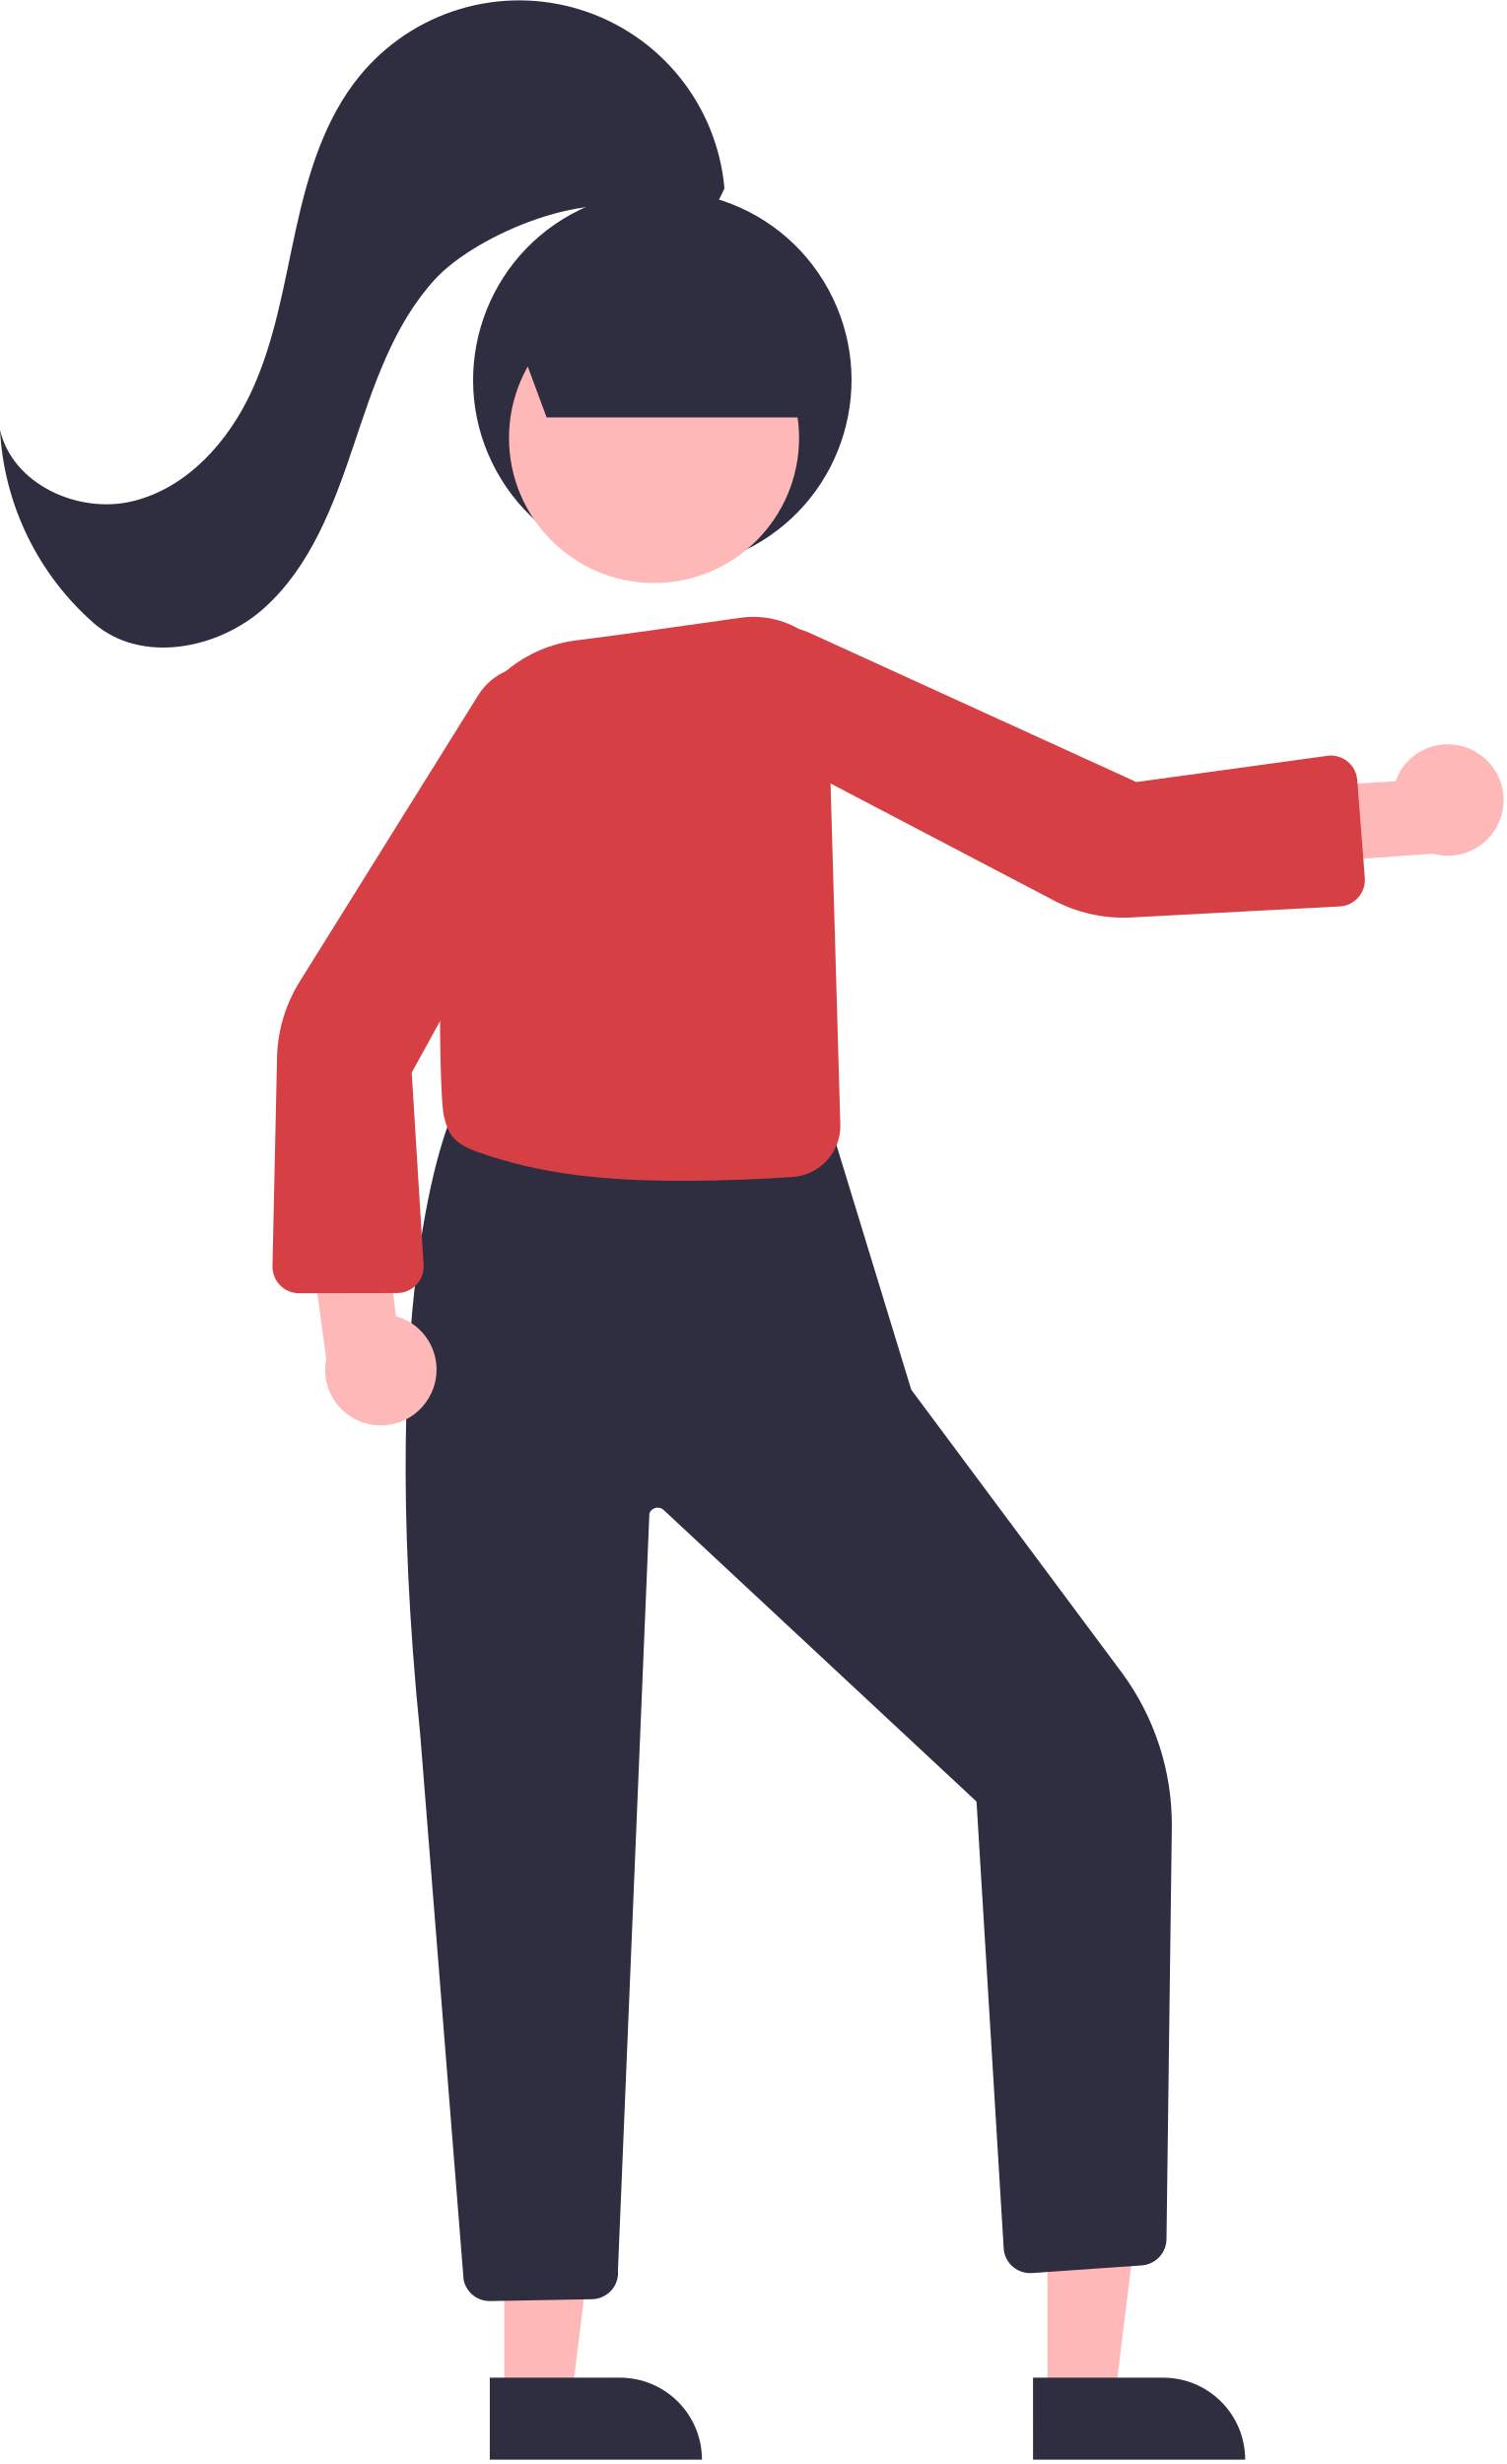
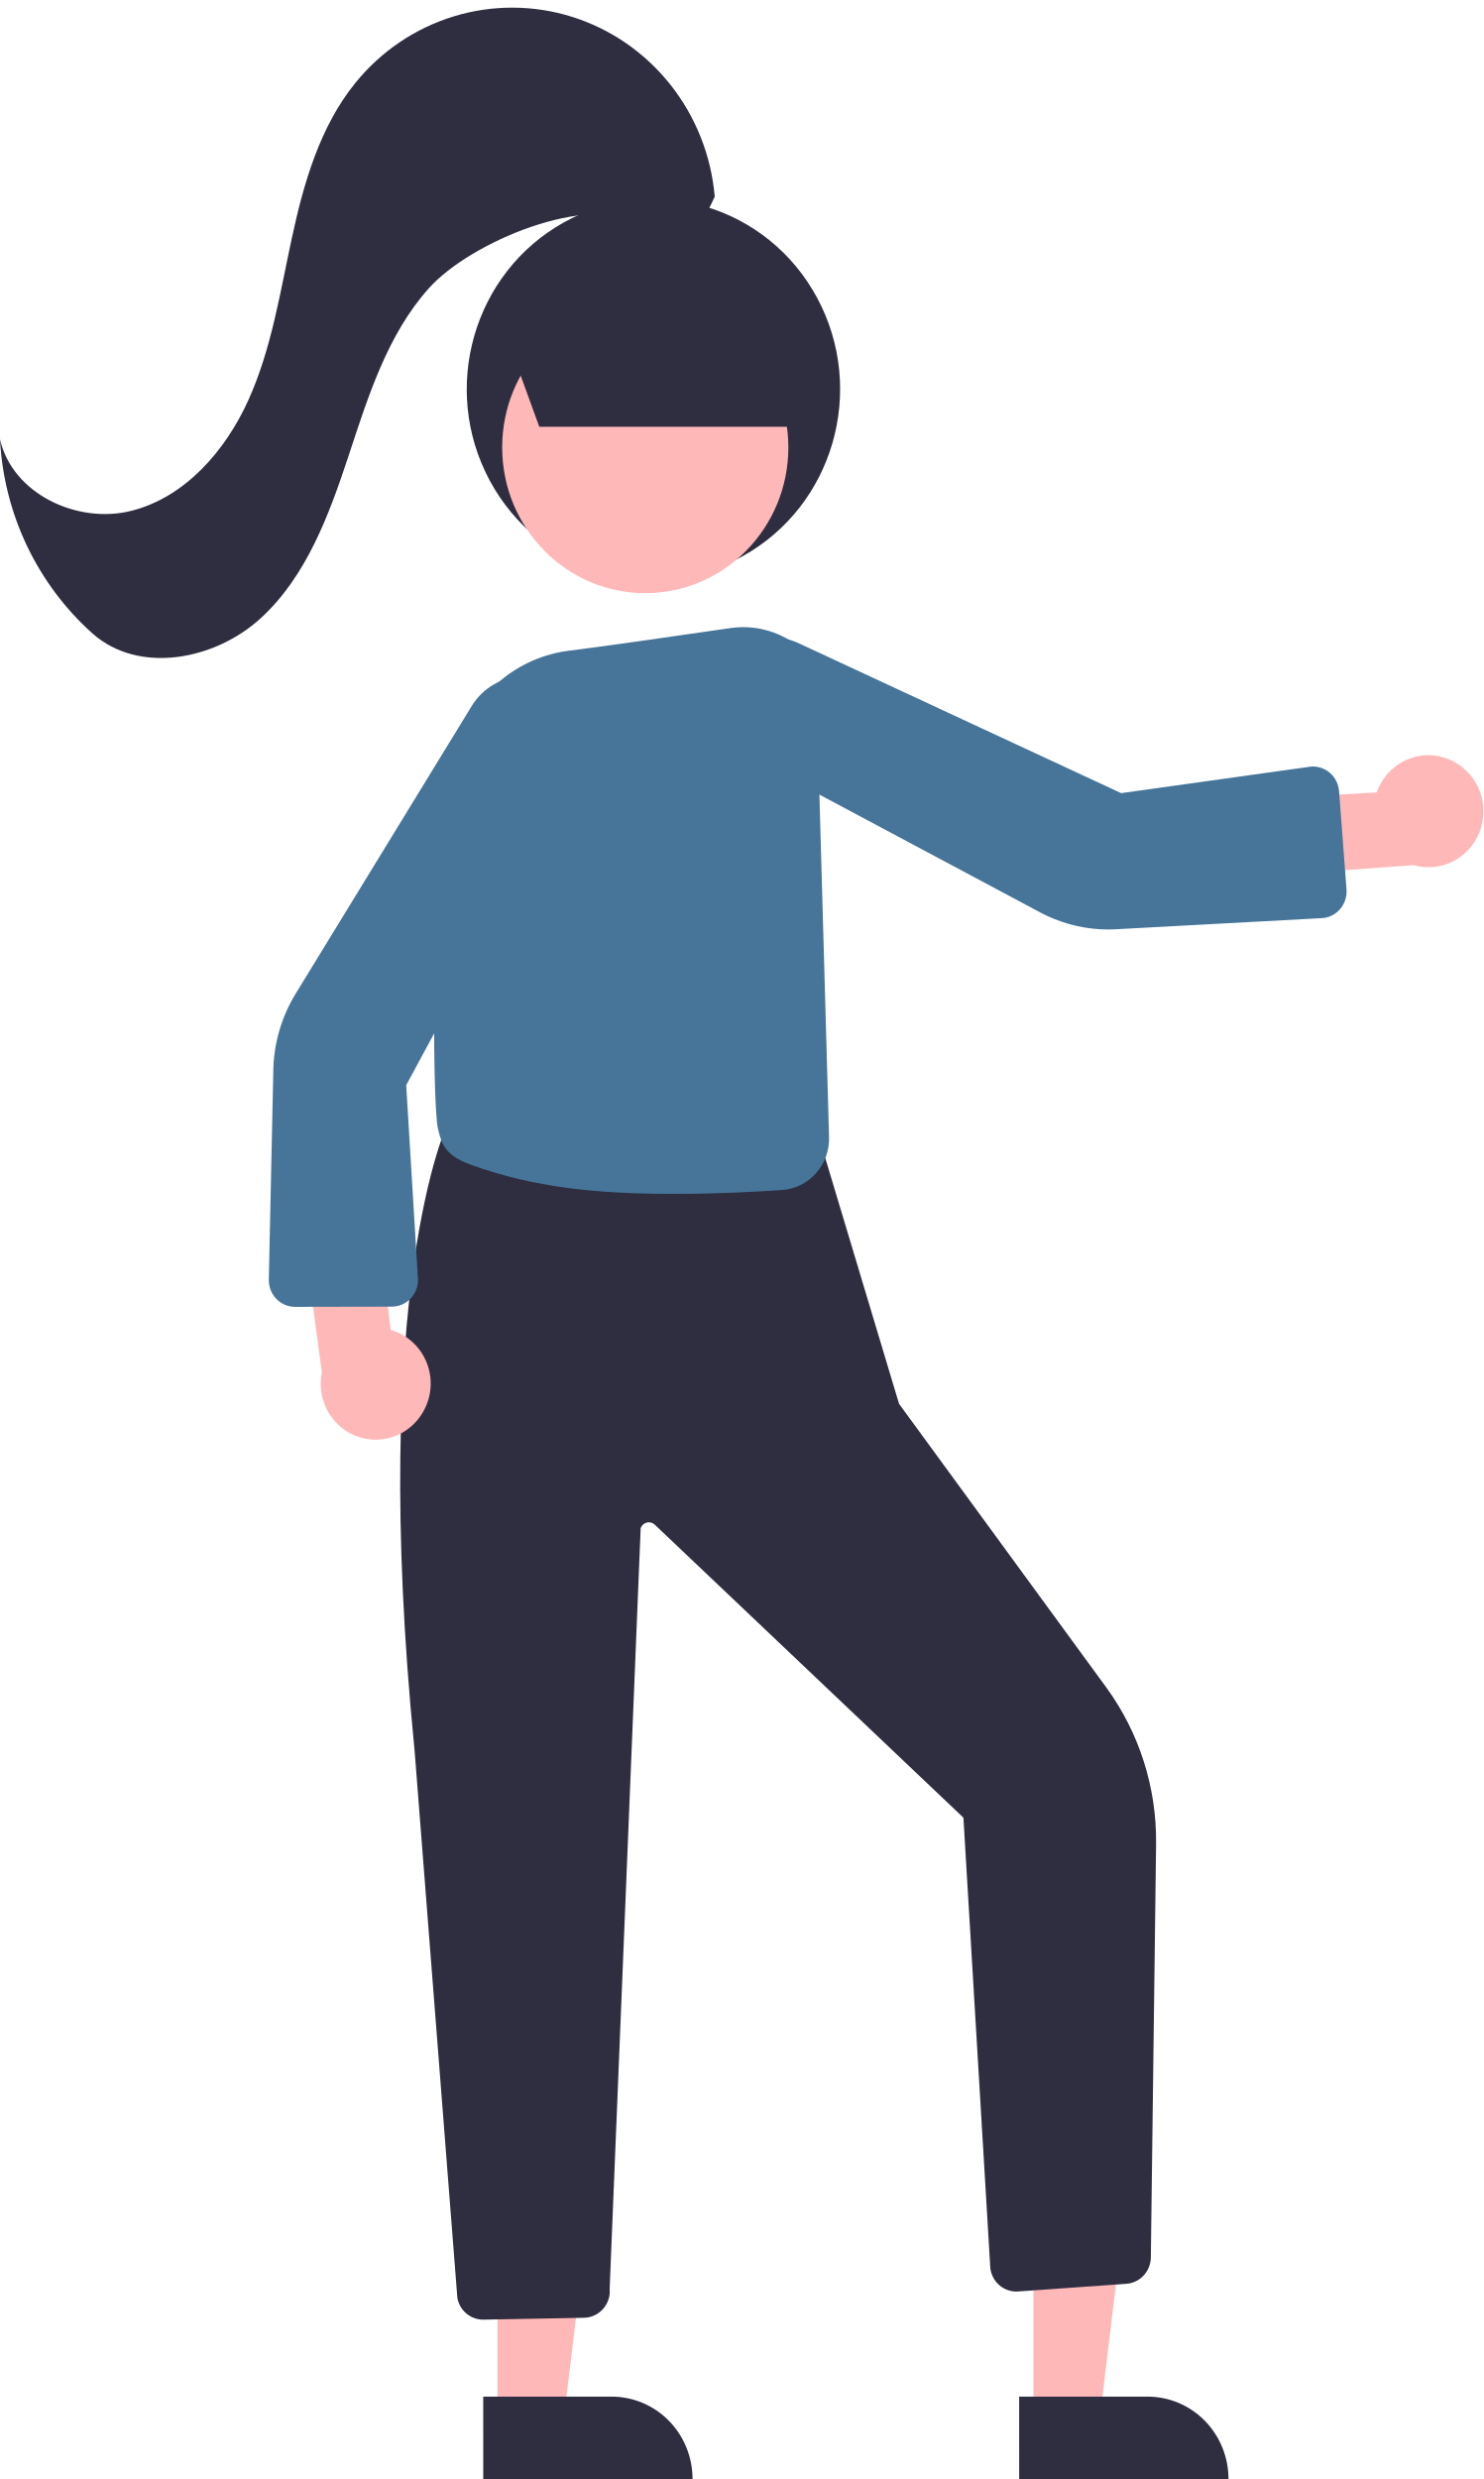
- <svg xmlns="http://www.w3.org/2000/svg" width="206" height="337" viewBox="0 0 206 337" fill="none">
-   <path d="M68.967 327.833L78.199 327.832L82.59 292.221L68.964 292.223L68.967 327.833Z" fill="#FFB8B8" />
-   <path d="M96.005 336.403L66.989 336.406L66.988 325.195L84.794 325.194C87.767 325.193 90.618 326.374 92.721 328.477C94.824 330.579 96.005 333.43 96.005 336.403Z" fill="#2F2E41" />
-   <path d="M143.264 327.833L152.496 327.832L156.887 292.221L143.261 292.223L143.264 327.833Z" fill="#FFB8B8" />
-   <path d="M170.302 336.403L141.286 336.406L141.285 325.195L159.091 325.194C162.064 325.193 164.915 326.374 167.018 328.477C169.121 330.579 170.302 333.43 170.302 336.403Z" fill="#2F2E41" />
-   <path d="M66.97 314.717C66.128 314.718 65.311 314.426 64.66 313.89C64.01 313.355 63.566 312.609 63.405 311.782L57.476 237.287C51.094 174.202 62.018 151.977 62.13 151.76L62.249 151.526L62.512 151.541L113.755 154.49L124.632 190.072L153.385 228.705C157.934 234.841 160.351 242.296 160.267 249.933L159.539 306.26C159.522 307.171 159.166 308.042 158.541 308.704C157.915 309.366 157.065 309.771 156.157 309.839L141.147 310.883C140.208 310.951 139.28 310.652 138.558 310.047C137.837 309.443 137.379 308.582 137.281 307.646L133.562 246.493C133.551 246.429 133.521 246.371 133.476 246.325L90.832 206.579C90.691 206.429 90.515 206.317 90.319 206.254C90.124 206.192 89.915 206.179 89.714 206.219C89.512 206.259 89.324 206.349 89.167 206.482C89.01 206.614 88.889 206.785 88.816 206.977L84.515 310.504C84.563 310.996 84.508 311.492 84.355 311.962C84.202 312.432 83.953 312.865 83.624 313.235C83.291 313.612 82.882 313.916 82.424 314.128C81.967 314.34 81.47 314.454 80.966 314.463L67.037 314.717C67.015 314.717 66.992 314.717 66.97 314.717Z" fill="#2F2E41" />
-   <path d="M102.995 74.686C115.535 67.831 120.143 52.109 113.288 39.569C106.434 27.03 90.712 22.422 78.172 29.276C65.633 36.131 61.024 51.853 67.879 64.392C74.734 76.932 90.456 81.54 102.995 74.686Z" fill="#2F2E41" />
-   <path d="M201.731 102.773C200.767 102.229 199.696 101.903 198.592 101.817C197.488 101.732 196.379 101.89 195.343 102.28C194.307 102.67 193.369 103.282 192.595 104.074C191.821 104.866 191.23 105.817 190.864 106.862L173.586 107.83L171.614 118.474L195.994 116.763C197.79 117.262 199.706 117.085 201.38 116.266C203.054 115.446 204.369 114.041 205.077 112.316C205.784 110.592 205.834 108.668 205.217 106.909C204.601 105.15 203.361 103.678 201.731 102.773Z" fill="#FFB8B8" />
-   <path d="M58.962 190.591C59.441 189.593 59.695 188.502 59.706 187.395C59.718 186.288 59.486 185.192 59.028 184.184C58.57 183.176 57.897 182.281 57.056 181.561C56.214 180.842 55.225 180.315 54.158 180.019L52.042 162.845L41.291 161.585L44.621 185.797C44.242 187.623 44.547 189.523 45.476 191.139C46.405 192.754 47.895 193.973 49.662 194.564C51.43 195.155 53.353 195.077 55.067 194.345C56.781 193.612 58.167 192.277 58.962 190.591H58.962Z" fill="#FFB8B8" />
-   <path d="M89.451 79.736C100.405 79.736 109.286 70.856 109.286 59.901C109.286 48.947 100.405 40.066 89.451 40.066C78.496 40.066 69.616 48.947 69.616 59.901C69.616 70.856 78.496 79.736 89.451 79.736Z" fill="#FFB8B8" />
-   <path d="M93.362 161.5C82.814 161.5 73.976 160.646 65.211 157.512C61.602 156.222 61.217 154.623 60.709 152.623C59.913 149.483 59.476 112.352 63.588 100.029C64.704 96.716 66.735 93.788 69.447 91.583C72.159 89.378 75.44 87.986 78.91 87.569C82.826 87.108 94.537 85.453 101.17 84.507C104.429 84.017 107.75 84.83 110.414 86.771C112.172 88.091 113.084 89.509 113.127 90.986L114.929 153.766C114.988 155.581 114.339 157.347 113.12 158.692C111.901 160.037 110.207 160.855 108.396 160.975C104.343 161.249 99.075 161.5 93.362 161.5Z" fill="#D64045" />
-   <path d="M40.898 176.875C40.409 176.875 39.925 176.776 39.475 176.585C39.025 176.393 38.618 176.113 38.279 175.76C37.941 175.408 37.676 174.991 37.502 174.534C37.328 174.077 37.248 173.589 37.267 173.101L37.897 144.307C38.035 140.748 39.098 137.287 40.98 134.264L65.422 95.057C66.188 93.835 67.251 92.829 68.513 92.131C69.775 91.434 71.194 91.069 72.635 91.07C74.079 91.071 75.498 91.443 76.756 92.15C78.015 92.858 79.07 93.877 79.82 95.11C80.599 96.385 81.028 97.842 81.063 99.335C81.098 100.829 80.738 102.305 80.019 103.614L56.311 146.703L57.943 173.15C57.952 173.632 57.864 174.111 57.686 174.559C57.508 175.007 57.242 175.415 56.905 175.759C56.567 176.103 56.165 176.377 55.72 176.564C55.276 176.751 54.799 176.848 54.317 176.849L40.906 176.875L40.898 176.875Z" fill="#D64045" />
-   <path d="M185.75 122.762C185.426 123.128 185.031 123.424 184.588 123.633C184.146 123.841 183.666 123.957 183.177 123.973L154.403 125.499C150.847 125.627 147.318 124.826 144.165 123.176L103.24 101.735C101.962 101.066 100.877 100.081 100.087 98.874C99.296 97.667 98.828 96.279 98.725 94.84C98.623 93.401 98.89 91.96 99.501 90.653C100.112 89.346 101.046 88.218 102.216 87.374L102.452 87.701L102.216 87.374C103.429 86.501 104.85 85.965 106.337 85.818C107.823 85.671 109.322 85.92 110.681 86.538L155.423 106.958L181.693 103.35C182.172 103.308 182.654 103.362 183.112 103.507C183.569 103.653 183.994 103.888 184.36 104.199C184.727 104.51 185.028 104.89 185.246 105.318C185.465 105.746 185.596 106.212 185.633 106.692L186.662 120.063C186.668 120.13 186.671 120.197 186.672 120.263C186.696 121.183 186.366 122.078 185.75 122.762Z" fill="#D64045" />
-   <path d="M74.758 57.092L69.612 43.196L92.751 36.499L109.289 41.581V57.092H74.758Z" fill="#2F2E41" />
-   <path d="M99.082 25.764C98.59 20.189 96.45 14.886 92.934 10.531C89.418 6.177 84.686 2.967 79.339 1.312C73.992 -0.344 68.274 -0.37 62.913 1.236C57.551 2.842 52.789 6.007 49.233 10.329C44.368 16.241 42.121 23.848 40.475 31.325C38.83 38.802 37.639 46.477 34.445 53.435C31.251 60.393 25.619 66.714 18.184 68.541C10.749 70.367 1.719 66.254 0 58.794C0.267 63.836 1.54 68.774 3.745 73.316C5.95 77.859 9.042 81.914 12.839 85.242C19.281 90.829 29.799 88.854 36.14 83.153C42.482 77.453 45.621 69.088 48.336 61.004C51.052 52.921 53.729 44.493 59.489 38.206C65.249 31.918 81.573 25.235 88.972 29.475C94.773 32.801 96.855 30.687 99.082 25.764Z" fill="#2F2E41" />
+ <svg xmlns="http://www.w3.org/2000/svg" width="176" height="294" viewBox="0 0 176 294" fill="none">
+   <path d="M59.018 286.529L66.919 286.529L70.676 255.498L59.016 255.499L59.018 286.529Z" fill="#FFB8B8" />
+   <path d="M82.156 293.998L57.326 294L57.325 284.231L72.562 284.23C75.106 284.23 77.546 285.259 79.346 287.09C81.145 288.922 82.156 291.407 82.156 293.998V293.998V293.998Z" fill="#2F2E41" />
+   <path d="M122.598 286.529L130.498 286.529L134.256 255.498L122.595 255.499L122.598 286.529Z" fill="#FFB8B8" />
+   <path d="M145.736 293.998L120.905 294L120.904 284.231L136.141 284.23C138.686 284.23 141.126 285.259 142.925 287.09C144.724 288.922 145.735 291.407 145.736 293.998V293.998V293.998Z" fill="#2F2E41" />
+   <path d="M57.31 275.101C56.589 275.102 55.89 274.847 55.333 274.38C54.776 273.914 54.396 273.264 54.258 272.543L49.185 207.63C43.724 152.659 53.072 133.292 53.167 133.103L53.27 132.899L53.495 132.912L97.345 135.482L106.654 166.487L131.259 200.151C135.152 205.498 137.22 211.994 137.148 218.649L136.525 267.731C136.511 268.525 136.206 269.284 135.671 269.861C135.136 270.438 134.408 270.79 133.631 270.85L120.786 271.76C119.983 271.819 119.188 271.558 118.571 271.032C117.953 270.505 117.561 269.755 117.478 268.939L114.295 215.651C114.286 215.596 114.26 215.545 114.222 215.505L77.729 180.871C77.609 180.74 77.458 180.643 77.29 180.588C77.123 180.533 76.945 180.523 76.772 180.558C76.6 180.592 76.439 180.671 76.304 180.786C76.17 180.902 76.067 181.05 76.004 181.217L72.324 271.429C72.364 271.858 72.318 272.291 72.186 272.7C72.055 273.11 71.843 273.487 71.561 273.809C71.276 274.138 70.926 274.403 70.534 274.587C70.143 274.772 69.718 274.871 69.286 274.88L57.367 275.101C57.348 275.101 57.329 275.101 57.31 275.101Z" fill="#2F2E41" />
+   <path d="M88.138 65.942C98.868 59.968 102.812 46.269 96.946 35.342C91.08 24.415 77.626 20.399 66.895 26.373C56.165 32.346 52.221 46.046 58.087 56.972C63.953 67.899 77.407 71.915 88.138 65.942Z" fill="#2F2E41" />
+   <path d="M172.631 90.416C171.806 89.942 170.889 89.658 169.944 89.584C169 89.51 168.051 89.647 167.164 89.987C166.277 90.327 165.475 90.86 164.812 91.55C164.15 92.24 163.644 93.069 163.331 93.979L148.546 94.823L146.858 104.098L167.721 102.607C169.258 103.042 170.898 102.888 172.33 102.174C173.763 101.459 174.888 100.235 175.494 98.732C176.099 97.23 176.142 95.553 175.614 94.02C175.087 92.488 174.025 91.205 172.631 90.416V90.416Z" fill="#FFB8B8" />
+   <path d="M50.456 166.939C50.866 166.07 51.084 165.119 51.093 164.154C51.103 163.19 50.905 162.235 50.513 161.356C50.121 160.478 49.545 159.698 48.825 159.071C48.105 158.444 47.259 157.985 46.346 157.728L44.535 142.762L35.335 141.664L38.184 162.762C37.86 164.353 38.121 166.009 38.916 167.417C39.711 168.825 40.986 169.887 42.498 170.402C44.011 170.916 45.657 170.848 47.123 170.21C48.59 169.572 49.776 168.408 50.457 166.939H50.456Z" fill="#FFB8B8" />
+   <path d="M76.547 70.343C85.921 70.343 93.521 62.604 93.521 53.059C93.521 43.513 85.921 35.775 76.547 35.775C67.173 35.775 59.574 43.513 59.574 53.059C59.574 62.604 67.173 70.343 76.547 70.343Z" fill="#FFB8B8" />
+   <path d="M79.894 141.59C70.868 141.59 63.305 140.846 55.804 138.115C52.716 136.991 52.386 135.597 51.952 133.854C51.27 131.118 50.897 98.763 54.415 88.025C55.37 85.139 57.108 82.587 59.429 80.665C61.75 78.744 64.558 77.531 67.527 77.168C70.878 76.766 80.9 75.324 86.576 74.5C89.365 74.073 92.207 74.781 94.486 76.473C95.99 77.623 96.772 78.859 96.808 80.145L98.35 134.851C98.4 136.432 97.845 137.971 96.802 139.143C95.759 140.315 94.309 141.028 92.759 141.132C89.291 141.371 84.783 141.59 79.894 141.59Z" fill="#467599" />
+   <path d="M34.998 154.988C34.58 154.987 34.166 154.901 33.781 154.734C33.396 154.568 33.048 154.323 32.758 154.016C32.468 153.709 32.241 153.345 32.093 152.947C31.944 152.549 31.875 152.124 31.891 151.699L32.431 126.608C32.549 123.507 33.458 120.491 35.069 117.857L55.984 83.692C56.64 82.628 57.55 81.751 58.63 81.143C59.71 80.536 60.924 80.218 62.158 80.219C63.393 80.219 64.607 80.543 65.684 81.16C66.761 81.776 67.663 82.665 68.305 83.739V83.739C68.972 84.85 69.339 86.12 69.369 87.421C69.399 88.722 69.091 90.008 68.476 91.15L48.188 128.696L49.584 151.741C49.592 152.162 49.517 152.579 49.365 152.969C49.212 153.359 48.985 153.715 48.696 154.015C48.407 154.315 48.063 154.553 47.682 154.717C47.302 154.88 46.894 154.964 46.481 154.965L35.005 154.988L34.998 154.988Z" fill="#467599" />
+   <path d="M158.955 107.835C158.678 108.154 158.34 108.412 157.961 108.593C157.583 108.775 157.172 108.876 156.754 108.89L132.13 110.22C129.087 110.331 126.067 109.633 123.369 108.195L88.347 89.512C87.254 88.929 86.325 88.071 85.649 87.019C84.973 85.967 84.572 84.757 84.484 83.504C84.396 82.25 84.624 80.994 85.147 79.855C85.67 78.717 86.47 77.733 87.471 76.998L87.673 77.283L87.471 76.998C88.509 76.237 89.725 75.77 90.997 75.642C92.269 75.514 93.552 75.731 94.715 76.27L133.003 94.063L155.483 90.919C155.893 90.883 156.305 90.929 156.697 91.056C157.089 91.183 157.452 91.388 157.766 91.659C158.079 91.93 158.337 92.261 158.524 92.634C158.711 93.007 158.824 93.413 158.855 93.831L159.736 105.483C159.74 105.541 159.743 105.599 159.744 105.657C159.764 106.459 159.482 107.238 158.955 107.835V107.835Z" fill="#467599" />
+   <path d="M63.974 50.611L59.571 38.502L79.371 32.666L93.524 37.095V50.611H63.974Z" fill="#2F2E41" />
+   <path d="M84.789 23.312C84.368 18.454 82.537 13.833 79.528 10.039C76.519 6.244 72.469 3.447 67.894 2.005C63.319 0.562 58.425 0.539 53.837 1.939C49.249 3.338 45.174 6.096 42.131 9.863C37.968 15.014 36.045 21.642 34.637 28.158C33.229 34.673 32.21 41.361 29.476 47.424C26.743 53.487 21.924 58.995 15.561 60.587C9.198 62.178 1.471 58.595 0 52.093C0.228 56.487 1.318 60.79 3.205 64.748C5.092 68.706 7.738 72.24 10.987 75.141C16.499 80.009 25.5 78.287 30.927 73.32C36.354 68.353 39.04 61.063 41.364 54.02C43.687 46.976 45.978 39.632 50.907 34.153C55.837 28.674 69.806 22.851 76.137 26.546C81.102 29.444 82.883 27.602 84.789 23.312Z" fill="#2F2E41" />
</svg>
